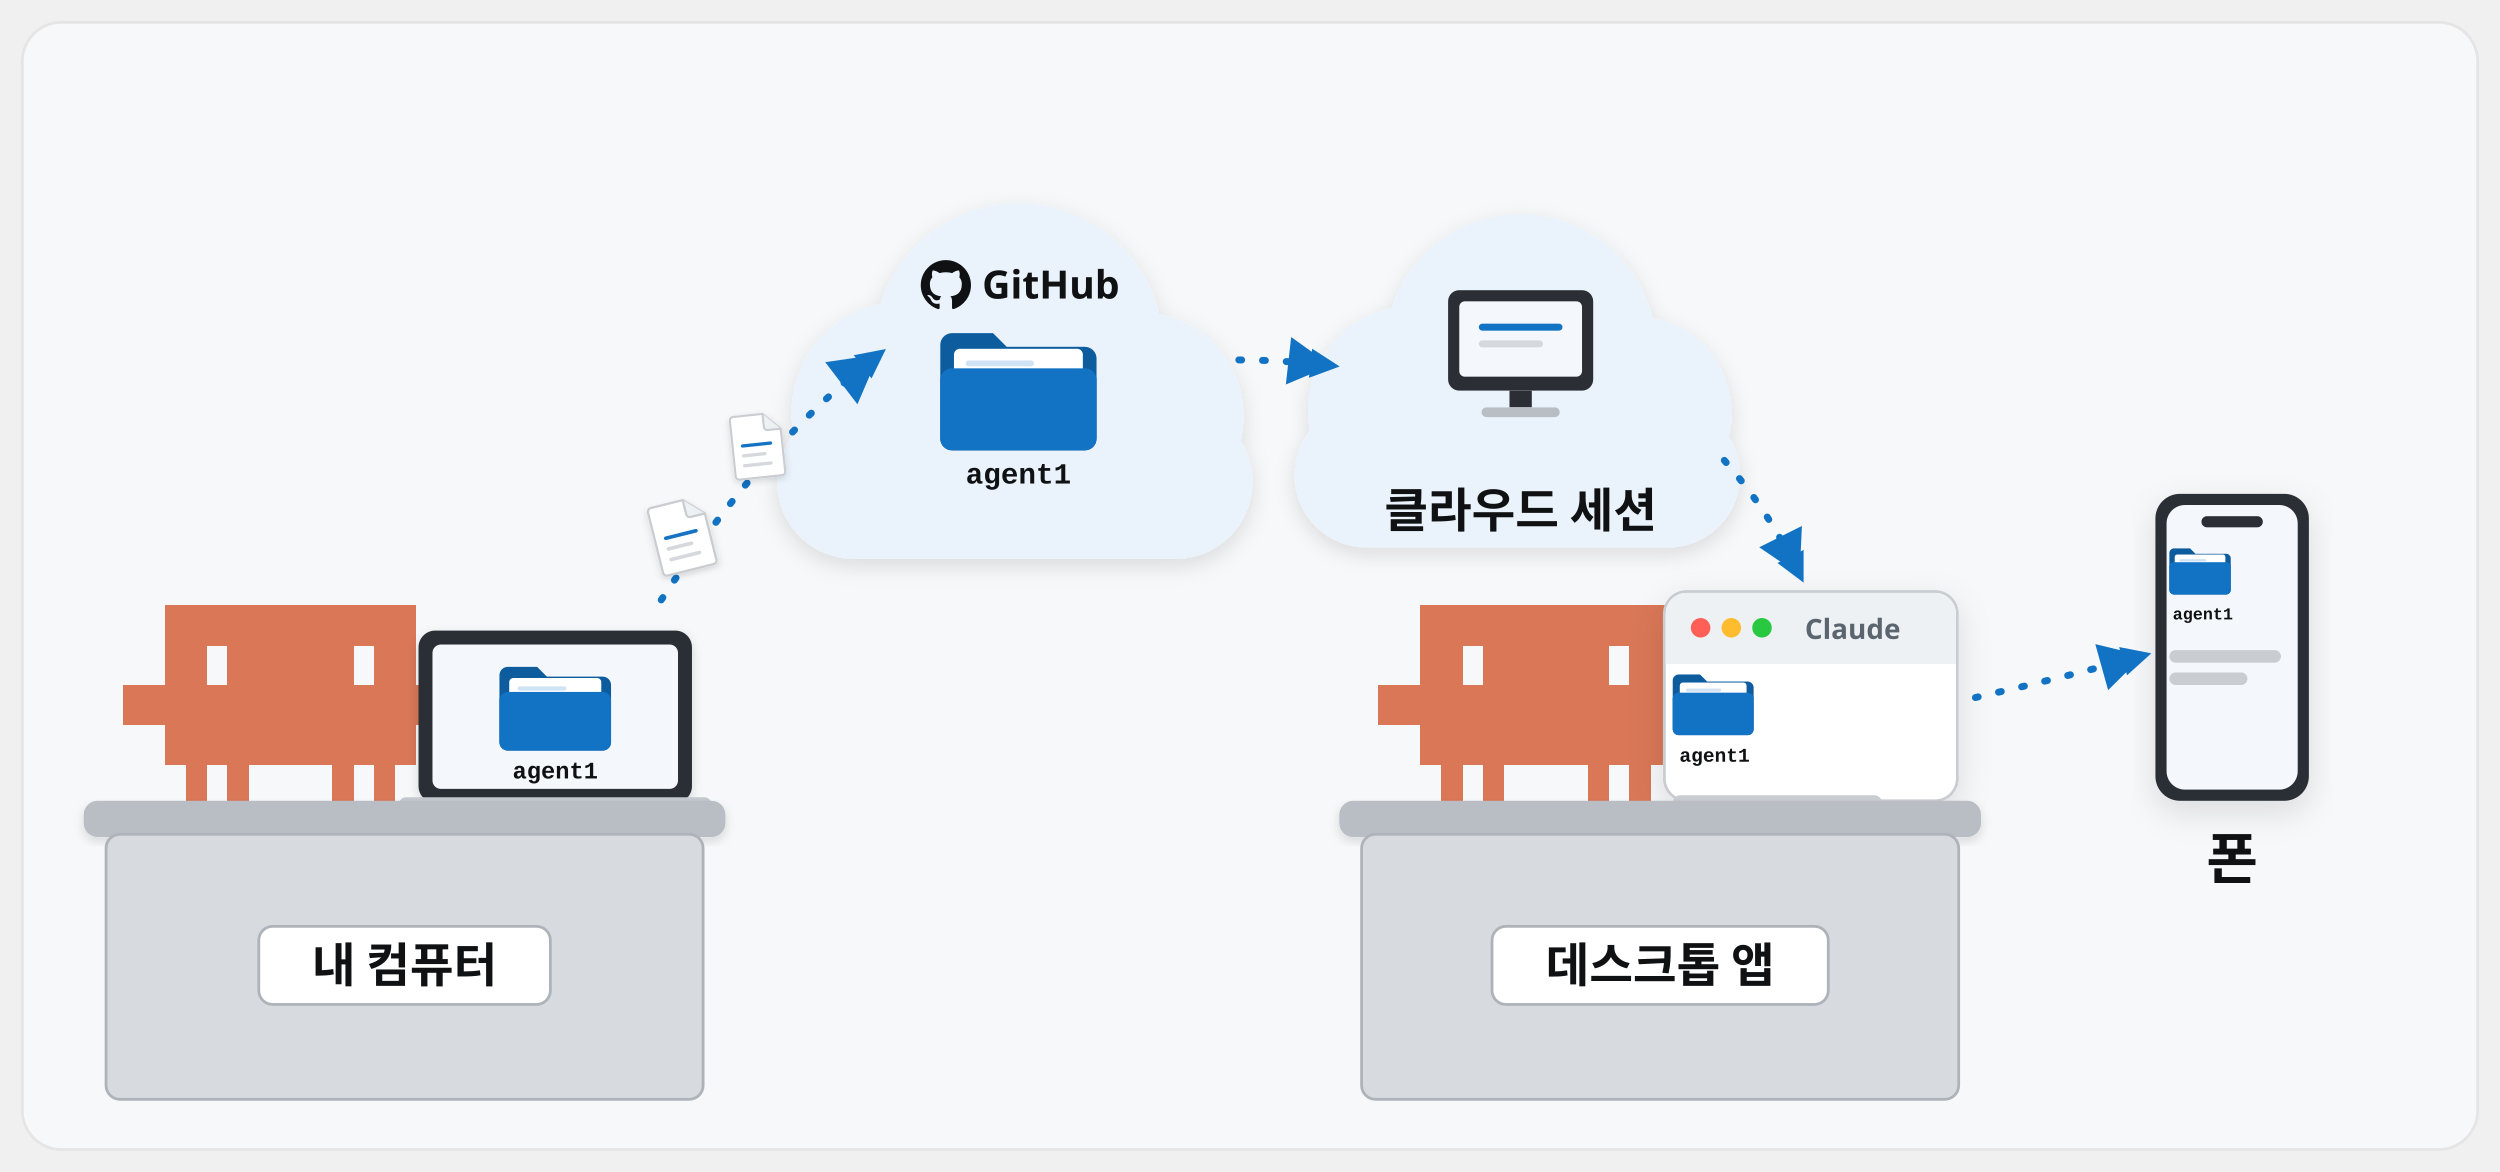
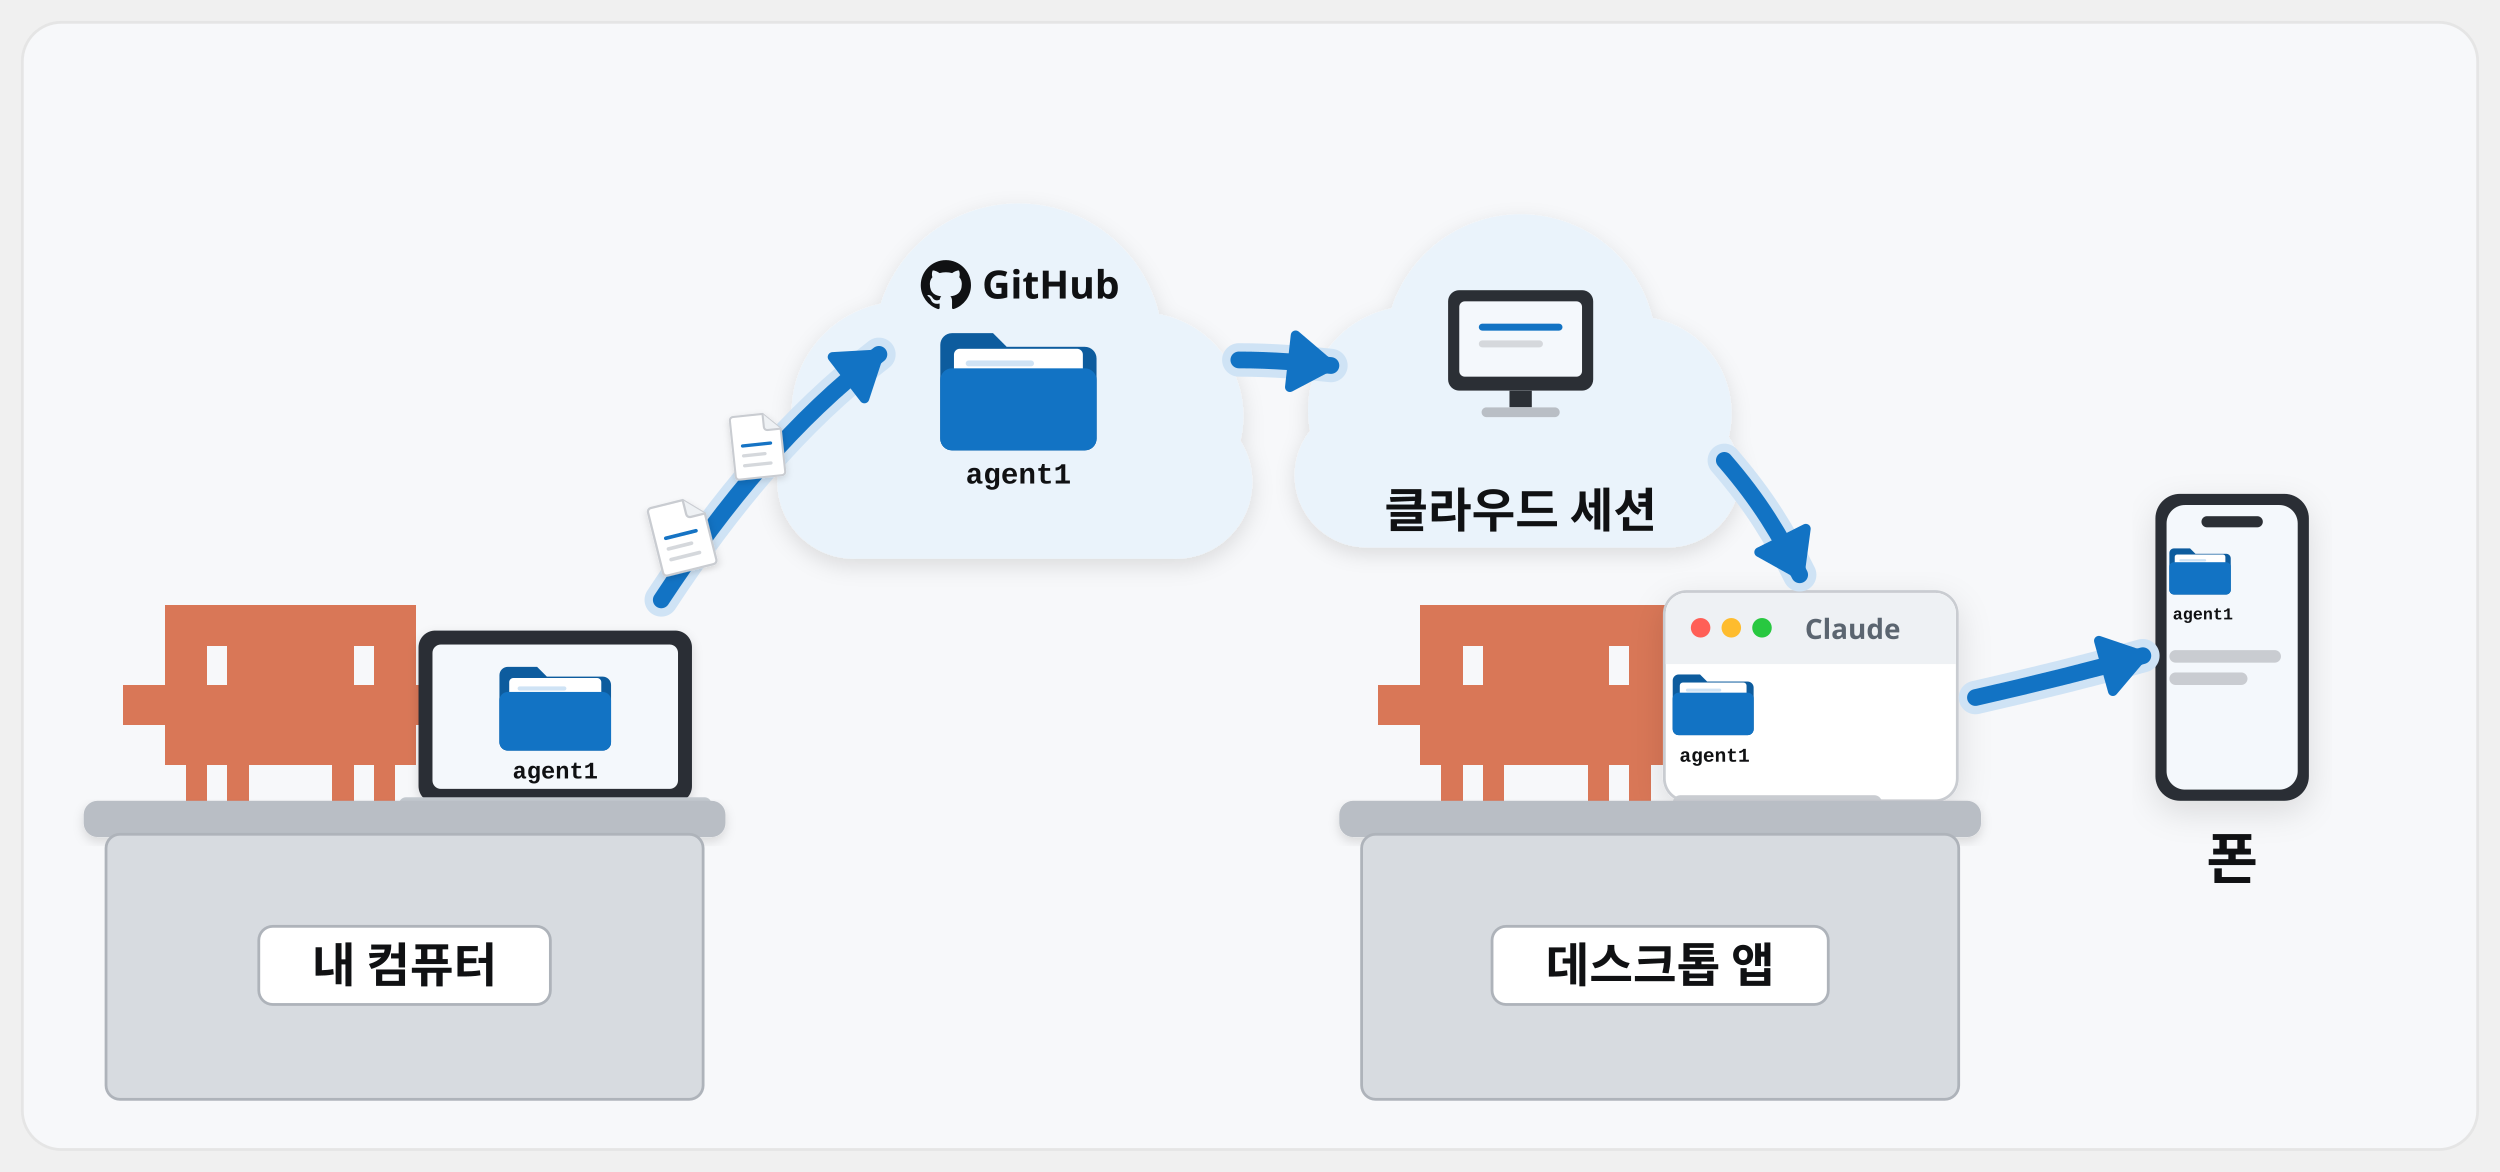
<svg xmlns="http://www.w3.org/2000/svg" viewBox="0 0 1792 840" width="1792" height="840" font-family="Pretendard, 'Pretendard Variable', 'Malgun Gothic', sans-serif">
  <defs>
    <filter id="sh" x="-15%" y="-15%" width="130%" height="140%">
      <feDropShadow dx="0" dy="8" stdDeviation="12" flood-color="#101113" flood-opacity="0.12" />
    </filter>
    <filter id="shs" x="-15%" y="-15%" width="130%" height="140%">
      <feDropShadow dx="0" dy="3" stdDeviation="4" flood-color="#101113" flood-opacity="0.14" />
    </filter>
    <marker id="ab" viewBox="0 0 10 10" refX="7" refY="5" markerWidth="4.2" markerHeight="4.2" orient="auto-start-reverse">
      <path d="M0 0L10 5L0 10z" fill="#1273c4" />
    </marker>
    <marker id="ak" viewBox="0 0 10 10" refX="7" refY="5" markerWidth="4.2" markerHeight="4.2" orient="auto-start-reverse">
      <path d="M0 0L10 5L0 10z" fill="#101113" />
    </marker>
    <marker id="ag" viewBox="0 0 10 10" refX="7" refY="5" markerWidth="4.2" markerHeight="4.2" orient="auto-start-reverse">
      <path d="M0 0L10 5L0 10z" fill="#12a150" />
    </marker>
  </defs>
  <rect x="16" y="16" width="1760" height="808" rx="28" fill="#f7f8fa" stroke="#e5e5e5" stroke-width="2" />
  <path transform="translate(88 434) scale(1.0)" d="M0 57.0h15.4v28.9h-15.4zM15 57.0h15.4v28.9h-15.4zM30 0.0h15.4v28.9h-15.4zM30 28.5h15.4v28.9h-15.4zM30 57.0h15.4v28.9h-15.4zM30 85.5h15.4v28.9h-15.4zM45 0.0h15.4v28.9h-15.4zM45 28.5h15.4v28.9h-15.4zM45 57.0h15.4v28.9h-15.4zM45 85.5h15.4v28.9h-15.4zM45 114.0h15.4v28.9h-15.4zM60 0.0h15.4v28.9h-15.4zM60 57.0h15.4v28.9h-15.4zM60 85.5h15.4v28.9h-15.4zM75 0.0h15.4v28.9h-15.4zM75 28.5h15.4v28.9h-15.4zM75 57.0h15.4v28.9h-15.4zM75 85.5h15.4v28.9h-15.4zM75 114.0h15.4v28.9h-15.4zM90 0.0h15.4v28.9h-15.4zM90 28.5h15.4v28.9h-15.4zM90 57.0h15.4v28.9h-15.4zM90 85.5h15.4v28.9h-15.4zM105 0.0h15.4v28.9h-15.4zM105 28.5h15.4v28.9h-15.4zM105 57.0h15.4v28.9h-15.4zM105 85.5h15.4v28.9h-15.4zM120 0.0h15.4v28.9h-15.4zM120 28.5h15.4v28.9h-15.4zM120 57.0h15.4v28.9h-15.4zM120 85.5h15.4v28.9h-15.4zM135 0.0h15.4v28.9h-15.4zM135 28.5h15.4v28.9h-15.4zM135 57.0h15.4v28.9h-15.4zM135 85.5h15.4v28.9h-15.4zM150 0.0h15.4v28.9h-15.4zM150 28.5h15.4v28.9h-15.4zM150 57.0h15.4v28.9h-15.4zM150 85.5h15.4v28.9h-15.4zM150 114.0h15.4v28.9h-15.4zM165 0.0h15.4v28.9h-15.4zM165 57.0h15.4v28.9h-15.4zM165 85.5h15.4v28.9h-15.4zM180 0.0h15.4v28.9h-15.4zM180 28.5h15.4v28.9h-15.4zM180 57.0h15.4v28.9h-15.4zM180 85.5h15.4v28.9h-15.4zM180 114.0h15.4v28.9h-15.4zM195 0.0h15.4v28.9h-15.4zM195 28.5h15.4v28.9h-15.4zM195 57.0h15.4v28.9h-15.4zM195 85.5h15.4v28.9h-15.4zM210 57.0h15.4v28.9h-15.4zM225 57.0h15.4v28.9h-15.4z" fill="#d97757" shape-rendering="crispEdges" />
  <g filter="url(#shs)">
    <rect x="300" y="452" width="196" height="123.48" rx="12" fill="#2b2f35" />
    <rect x="310" y="462" width="176" height="103.48" rx="6" fill="#f4f8fc" />
  </g>
  <g transform="translate(310 462)">
    <g transform="translate(48 14) scale(0.5)">
      <path d="M0 16a12 12 0 0 1 12-12h42l14 14h80a12 12 0 0 1 12 12v82a12 12 0 0 1-12 12H12A12 12 0 0 1 0 112z" fill="#0d5c9e" />
      <rect x="14" y="20" width="132" height="62" rx="6" fill="#fff" />
      <rect x="26" y="32" width="70" height="6" rx="3" fill="#cfe3f5" />
      <rect x="26" y="46" width="96" height="6" rx="3" fill="#cfe3f5" />
      <rect x="0" y="40" width="160" height="84" rx="12" fill="#1273c4" />
    </g>
    <text x="88" y="96" font-size="17" font-weight="700" fill="#101113" text-anchor="middle" font-family="'D2Coding', Consolas, 'Courier New', monospace">agent1</text>
  </g>
  <rect x="286" y="571.48" width="224" height="10" rx="5" fill="#c3c9cf" />
  <rect x="60" y="574" width="460" height="26" rx="10" fill="#b9bec5" filter="url(#shs)" />
  <rect x="76" y="598" width="428" height="190" rx="10" fill="#d7dbe0" stroke="#aeb3ba" stroke-width="2" />
  <rect x="185.5" y="664" width="209" height="56" rx="10" fill="#fff" stroke="#aeb3ba" stroke-width="2" />
  <text x="290.0" y="704" font-size="34" font-weight="900" fill="#101113" text-anchor="middle">내 컴퓨터</text>
  <g transform="translate(730 270) scale(0.64)" filter="url(#sh)">
    <circle cx="-130" cy="40" r="124" fill="#eaf3fb" />
    <circle cx="0" cy="-32" r="162" fill="#eaf3fb" />
    <circle cx="136" cy="44" r="116" fill="#eaf3fb" />
    <rect x="-270" y="32" width="532" height="172" rx="86" fill="#eaf3fb" />
  </g>
  <path transform="translate(660 186) scale(1.5)" d="M12 .297c-6.63 0-12 5.373-12 12 0 5.303 3.438 9.8 8.205 11.385.6.113.82-.258.82-.577 0-.285-.01-1.04-.015-2.04-3.338.724-4.042-1.61-4.042-1.61C4.422 18.07 3.633 17.7 3.633 17.7c-1.087-.744.084-.729.084-.729 1.205.084 1.838 1.236 1.838 1.236 1.07 1.835 2.809 1.305 3.495.998.108-.776.417-1.305.76-1.605-2.665-.3-5.466-1.332-5.466-5.93 0-1.31.465-2.38 1.235-3.22-.135-.303-.54-1.523.105-3.176 0 0 1.005-.322 3.3 1.23.96-.267 1.98-.399 3-.405 1.02.006 2.04.138 3 .405 2.28-1.552 3.285-1.23 3.285-1.23.645 1.653.24 2.873.12 3.176.765.84 1.23 1.91 1.23 3.22 0 4.61-2.805 5.625-5.475 5.92.42.36.81 1.096.81 2.22 0 1.606-.015 2.896-.015 3.286 0 .315.21.69.825.57C20.565 22.092 24 17.592 24 12.297c0-6.627-5.373-12-12-12" fill="#101113" />
  <text x="704" y="214" font-size="28" font-weight="900" fill="#101113" text-anchor="start">GitHub</text>
  <g transform="translate(674 236) scale(0.7)">
    <path d="M0 16a12 12 0 0 1 12-12h42l14 14h80a12 12 0 0 1 12 12v82a12 12 0 0 1-12 12H12A12 12 0 0 1 0 112z" fill="#0d5c9e" />
    <rect x="14" y="20" width="132" height="62" rx="6" fill="#fff" />
    <rect x="26" y="32" width="70" height="6" rx="3" fill="#cfe3f5" />
    <rect x="26" y="46" width="96" height="6" rx="3" fill="#cfe3f5" />
    <rect x="0" y="40" width="160" height="84" rx="12" fill="#1273c4" />
  </g>
  <text x="730.0" y="346.6" font-size="21" font-weight="800" fill="#101113" text-anchor="middle" font-family="'D2Coding', Consolas, 'Courier New', monospace">agent1</text>
  <g transform="translate(1090 270) scale(0.6)" filter="url(#sh)">
    <circle cx="-130" cy="40" r="124" fill="#eaf3fb" />
    <circle cx="0" cy="-32" r="162" fill="#eaf3fb" />
    <circle cx="136" cy="44" r="116" fill="#eaf3fb" />
    <rect x="-270" y="32" width="532" height="172" rx="86" fill="#eaf3fb" />
  </g>
  <rect x="1038.0" y="208" width="104" height="72" rx="8" fill="#2b2f35" />
  <rect x="1046.0" y="216" width="88" height="54" rx="4" fill="#f4f8fc" />
  <rect x="1060.0" y="232" width="60" height="5" rx="2.5" fill="#1273c4" />
  <rect x="1060.0" y="244" width="46" height="5" rx="2.5" fill="#d5d8dc" />
  <rect x="1082" y="280" width="16" height="12" fill="#2b2f35" />
  <rect x="1062" y="292" width="56" height="7" rx="3.5" fill="#b9bec5" />
  <text x="1090" y="378" font-size="34" font-weight="900" fill="#101113" text-anchor="middle">클라우드 세션</text>
  <path transform="translate(988 434) scale(1.0)" d="M0 57.0h15.4v28.9h-15.4zM15 57.0h15.4v28.9h-15.4zM30 0.0h15.4v28.9h-15.4zM30 28.5h15.4v28.9h-15.4zM30 57.0h15.4v28.9h-15.4zM30 85.5h15.4v28.9h-15.4zM45 0.0h15.4v28.9h-15.4zM45 28.5h15.4v28.9h-15.4zM45 57.0h15.4v28.9h-15.4zM45 85.5h15.4v28.9h-15.4zM45 114.0h15.4v28.9h-15.4zM60 0.0h15.4v28.9h-15.4zM60 57.0h15.4v28.9h-15.4zM60 85.5h15.4v28.9h-15.4zM75 0.0h15.4v28.9h-15.4zM75 28.5h15.4v28.9h-15.4zM75 57.0h15.4v28.9h-15.4zM75 85.5h15.4v28.9h-15.4zM75 114.0h15.4v28.9h-15.4zM90 0.0h15.4v28.9h-15.4zM90 28.5h15.4v28.9h-15.4zM90 57.0h15.4v28.9h-15.4zM90 85.5h15.4v28.9h-15.4zM105 0.0h15.4v28.9h-15.4zM105 28.5h15.4v28.9h-15.4zM105 57.0h15.4v28.9h-15.4zM105 85.5h15.4v28.9h-15.4zM120 0.0h15.4v28.9h-15.4zM120 28.5h15.4v28.9h-15.4zM120 57.0h15.4v28.9h-15.4zM120 85.5h15.4v28.9h-15.4zM135 0.0h15.4v28.9h-15.4zM135 28.5h15.4v28.9h-15.4zM135 57.0h15.4v28.9h-15.4zM135 85.5h15.4v28.9h-15.4zM150 0.0h15.4v28.9h-15.4zM150 28.5h15.4v28.9h-15.4zM150 57.0h15.4v28.9h-15.4zM150 85.5h15.4v28.9h-15.4zM150 114.0h15.4v28.9h-15.4zM165 0.0h15.4v28.9h-15.4zM165 57.0h15.4v28.9h-15.4zM165 85.5h15.4v28.9h-15.4zM180 0.0h15.4v28.9h-15.4zM180 28.5h15.4v28.9h-15.4zM180 57.0h15.4v28.9h-15.4zM180 85.5h15.4v28.9h-15.4zM180 114.0h15.4v28.9h-15.4zM195 0.0h15.4v28.9h-15.4zM195 28.5h15.4v28.9h-15.4zM195 57.0h15.4v28.9h-15.4zM195 85.5h15.4v28.9h-15.4zM210 57.0h15.4v28.9h-15.4zM225 57.0h15.4v28.9h-15.4z" fill="#d97757" shape-rendering="crispEdges" />
  <g filter="url(#sh)">
    <rect x="1193.0" y="424" width="210" height="150" rx="16" fill="#fff" stroke="#c9ccd1" stroke-width="2" />
  </g>
  <path d="M1194.0 476V440a15 15 0 0 1 15-15h178a15 15 0 0 1 15 15V476z" fill="#eef1f4" />
  <circle cx="1219.0" cy="450" r="7" fill="#ff5f57" />
  <circle cx="1241.0" cy="450" r="7" fill="#febc2e" />
  <circle cx="1263.0" cy="450" r="7" fill="#28c840" />
  <g transform="translate(1193.0 476)">
    <g transform="translate(6 6) scale(0.3625)">
      <path d="M0 16a12 12 0 0 1 12-12h42l14 14h80a12 12 0 0 1 12 12v82a12 12 0 0 1-12 12H12A12 12 0 0 1 0 112z" fill="#0d5c9e" />
      <rect x="14" y="20" width="132" height="62" rx="6" fill="#fff" />
      <rect x="26" y="32" width="70" height="6" rx="3" fill="#cfe3f5" />
      <rect x="26" y="46" width="96" height="6" rx="3" fill="#cfe3f5" />
      <rect x="0" y="40" width="160" height="84" rx="12" fill="#1273c4" />
    </g>
    <text x="36" y="70" font-size="14" font-weight="700" fill="#101113" text-anchor="middle" font-family="'D2Coding', Consolas, 'Courier New', monospace">agent1</text>
    <rect x="6" y="94" width="150" height="11" rx="5.5" fill="#c9ccd1" />
    <rect x="6" y="114" width="104" height="11" rx="5.5" fill="#c9ccd1" />
  </g>
  <text x="1328.0" y="458" font-size="20" font-weight="700" fill="#5b6570" text-anchor="middle">Claude</text>
  <rect x="960" y="574" width="460" height="26" rx="10" fill="#b9bec5" filter="url(#shs)" />
  <rect x="976" y="598" width="428" height="190" rx="10" fill="#d7dbe0" stroke="#aeb3ba" stroke-width="2" />
  <rect x="1069.5" y="664" width="241" height="56" rx="10" fill="#fff" stroke="#aeb3ba" stroke-width="2" />
  <text x="1190.0" y="704" font-size="34" font-weight="900" fill="#101113" text-anchor="middle">데스크톱 앱</text>
  <g filter="url(#sh)">
    <rect x="1545.0" y="354" width="110" height="220.0" rx="17.6" fill="#2b2f35" />
    <rect x="1553.0" y="362" width="94" height="204.0" rx="13.2" fill="#f4f8fc" />
  </g>
  <rect x="1578.0" y="370" width="44" height="8" rx="4" fill="#2b2f35" />
  <g transform="translate(1553.0 386)">
    <g transform="translate(2 6) scale(0.275)">
      <path d="M0 16a12 12 0 0 1 12-12h42l14 14h80a12 12 0 0 1 12 12v82a12 12 0 0 1-12 12H12A12 12 0 0 1 0 112z" fill="#0d5c9e" />
      <rect x="14" y="20" width="132" height="62" rx="6" fill="#fff" />
      <rect x="26" y="32" width="70" height="6" rx="3" fill="#cfe3f5" />
      <rect x="26" y="46" width="96" height="6" rx="3" fill="#cfe3f5" />
      <rect x="0" y="40" width="160" height="84" rx="12" fill="#1273c4" />
    </g>
    <text x="26" y="58" font-size="12" font-weight="700" fill="#101113" text-anchor="middle" font-family="'D2Coding', Consolas, 'Courier New', monospace">agent1</text>
    <rect x="2" y="80" width="80" height="9" rx="4.5" fill="#c9ccd1" />
    <rect x="2" y="96" width="56" height="9" rx="4.5" fill="#c9ccd1" />
  </g>
  <text x="1600" y="630" font-size="40" font-weight="900" fill="#101113" text-anchor="middle">폰</text>
-   <path d="M474 430C520 360 570 300 630 254" fill="none" stroke="#1273c4" stroke-width="5" stroke-linecap="round" stroke-dasharray="2 15" marker-end="url(#ab)" />
-   <path d="M630.0 254.0L614.6 289.8L591.5 259.6Z" fill="#1273c4" />
+   <path d="M474 430C520 360 570 300 630 254" fill="none" stroke="#cfe3f5" stroke-width="24.0" stroke-linecap="round" stroke-linejoin="round" />
+   <path d="M474 430C520 360 570 300 630 254" fill="none" stroke="#1273c4" stroke-width="12.0" stroke-linecap="round" stroke-linejoin="round" />
+   <path d="M630.0 254.0L619.6 285.6L596.8 255.9Z" fill="#1273c4" stroke="#1273c4" stroke-width="7" stroke-linejoin="round" />
  <g transform="translate(468 358) rotate(-14 21.0 26.25) scale(0.65625)" filter="url(#shs)">
    <path d="M6 2h36l20 20v52a4 4 0 0 1-4 4H6a4 4 0 0 1-4-4V6a4 4 0 0 1 4-4z" fill="#fff" stroke="#c9ccd1" stroke-width="2.5" />
    <path d="M42 2v16a4 4 0 0 0 4 4h16" fill="#eef1f4" stroke="#c9ccd1" stroke-width="2.5" />
    <rect x="12" y="36" width="38" height="4" rx="2" fill="#1273c4" />
    <rect x="12" y="48" width="30" height="4" rx="2" fill="#d5d8dc" />
    <rect x="12" y="60" width="36" height="4" rx="2" fill="#d5d8dc" />
  </g>
  <g transform="translate(524 296) rotate(-6 19.0 23.75) scale(0.59375)" filter="url(#shs)">
    <path d="M6 2h36l20 20v52a4 4 0 0 1-4 4H6a4 4 0 0 1-4-4V6a4 4 0 0 1 4-4z" fill="#fff" stroke="#c9ccd1" stroke-width="2.5" />
    <path d="M42 2v16a4 4 0 0 0 4 4h16" fill="#eef1f4" stroke="#c9ccd1" stroke-width="2.5" />
    <rect x="12" y="36" width="38" height="4" rx="2" fill="#1273c4" />
    <rect x="12" y="48" width="30" height="4" rx="2" fill="#d5d8dc" />
    <rect x="12" y="60" width="36" height="4" rx="2" fill="#d5d8dc" />
  </g>
-   <path d="M888 258C912 258 936 260 954 262" fill="none" stroke="#1273c4" stroke-width="5" stroke-linecap="round" stroke-dasharray="2 15" marker-end="url(#ab)" />
-   <path d="M954.0 262.0L921.7 275.6L925.5 241.6Z" fill="#1273c4" />
-   <path d="M1236 330C1262 360 1276 384 1290 412" fill="none" stroke="#1273c4" stroke-width="5" stroke-linecap="round" stroke-dasharray="2 15" marker-end="url(#ab)" />
-   <path d="M1290.0 412.0L1261.0 392.3L1291.6 377.0Z" fill="#1273c4" />
-   <path d="M1416 500C1460 490 1500 480 1536 470" fill="none" stroke="#1273c4" stroke-width="5" stroke-linecap="round" stroke-dasharray="2 15" marker-end="url(#ab)" />
-   <path d="M1536.0 470.0L1511.1 494.7L1501.9 461.7Z" fill="#1273c4" />
+   <path d="M888 258C912 258 936 260 954 262" fill="none" stroke="#cfe3f5" stroke-width="24.0" stroke-linecap="round" stroke-linejoin="round" />
+   <path d="M888 258C912 258 936 260 954 262" fill="none" stroke="#1273c4" stroke-width="12.0" stroke-linecap="round" stroke-linejoin="round" />
+   <path d="M954.0 262.0L924.6 277.5L928.7 240.4Z" fill="#1273c4" stroke="#1273c4" stroke-width="7" stroke-linejoin="round" />
+   <path d="M1236 330C1262 360 1276 384 1290 412" fill="none" stroke="#cfe3f5" stroke-width="24.0" stroke-linecap="round" stroke-linejoin="round" />
+   <path d="M1236 330C1262 360 1276 384 1290 412" fill="none" stroke="#1273c4" stroke-width="12.0" stroke-linecap="round" stroke-linejoin="round" />
+   <path d="M1290.0 412.0L1261.0 395.8L1294.4 379.0Z" fill="#1273c4" stroke="#1273c4" stroke-width="7" stroke-linejoin="round" />
+   <path d="M1416 500C1460 490 1500 480 1536 470" fill="none" stroke="#cfe3f5" stroke-width="24.0" stroke-linecap="round" stroke-linejoin="round" />
+   <path d="M1416 500C1460 490 1500 480 1536 470" fill="none" stroke="#1273c4" stroke-width="12.0" stroke-linecap="round" stroke-linejoin="round" />
+   <path d="M1536.0 470.0L1514.5 495.4L1504.5 459.3Z" fill="#1273c4" stroke="#1273c4" stroke-width="7" stroke-linejoin="round" />
</svg>
